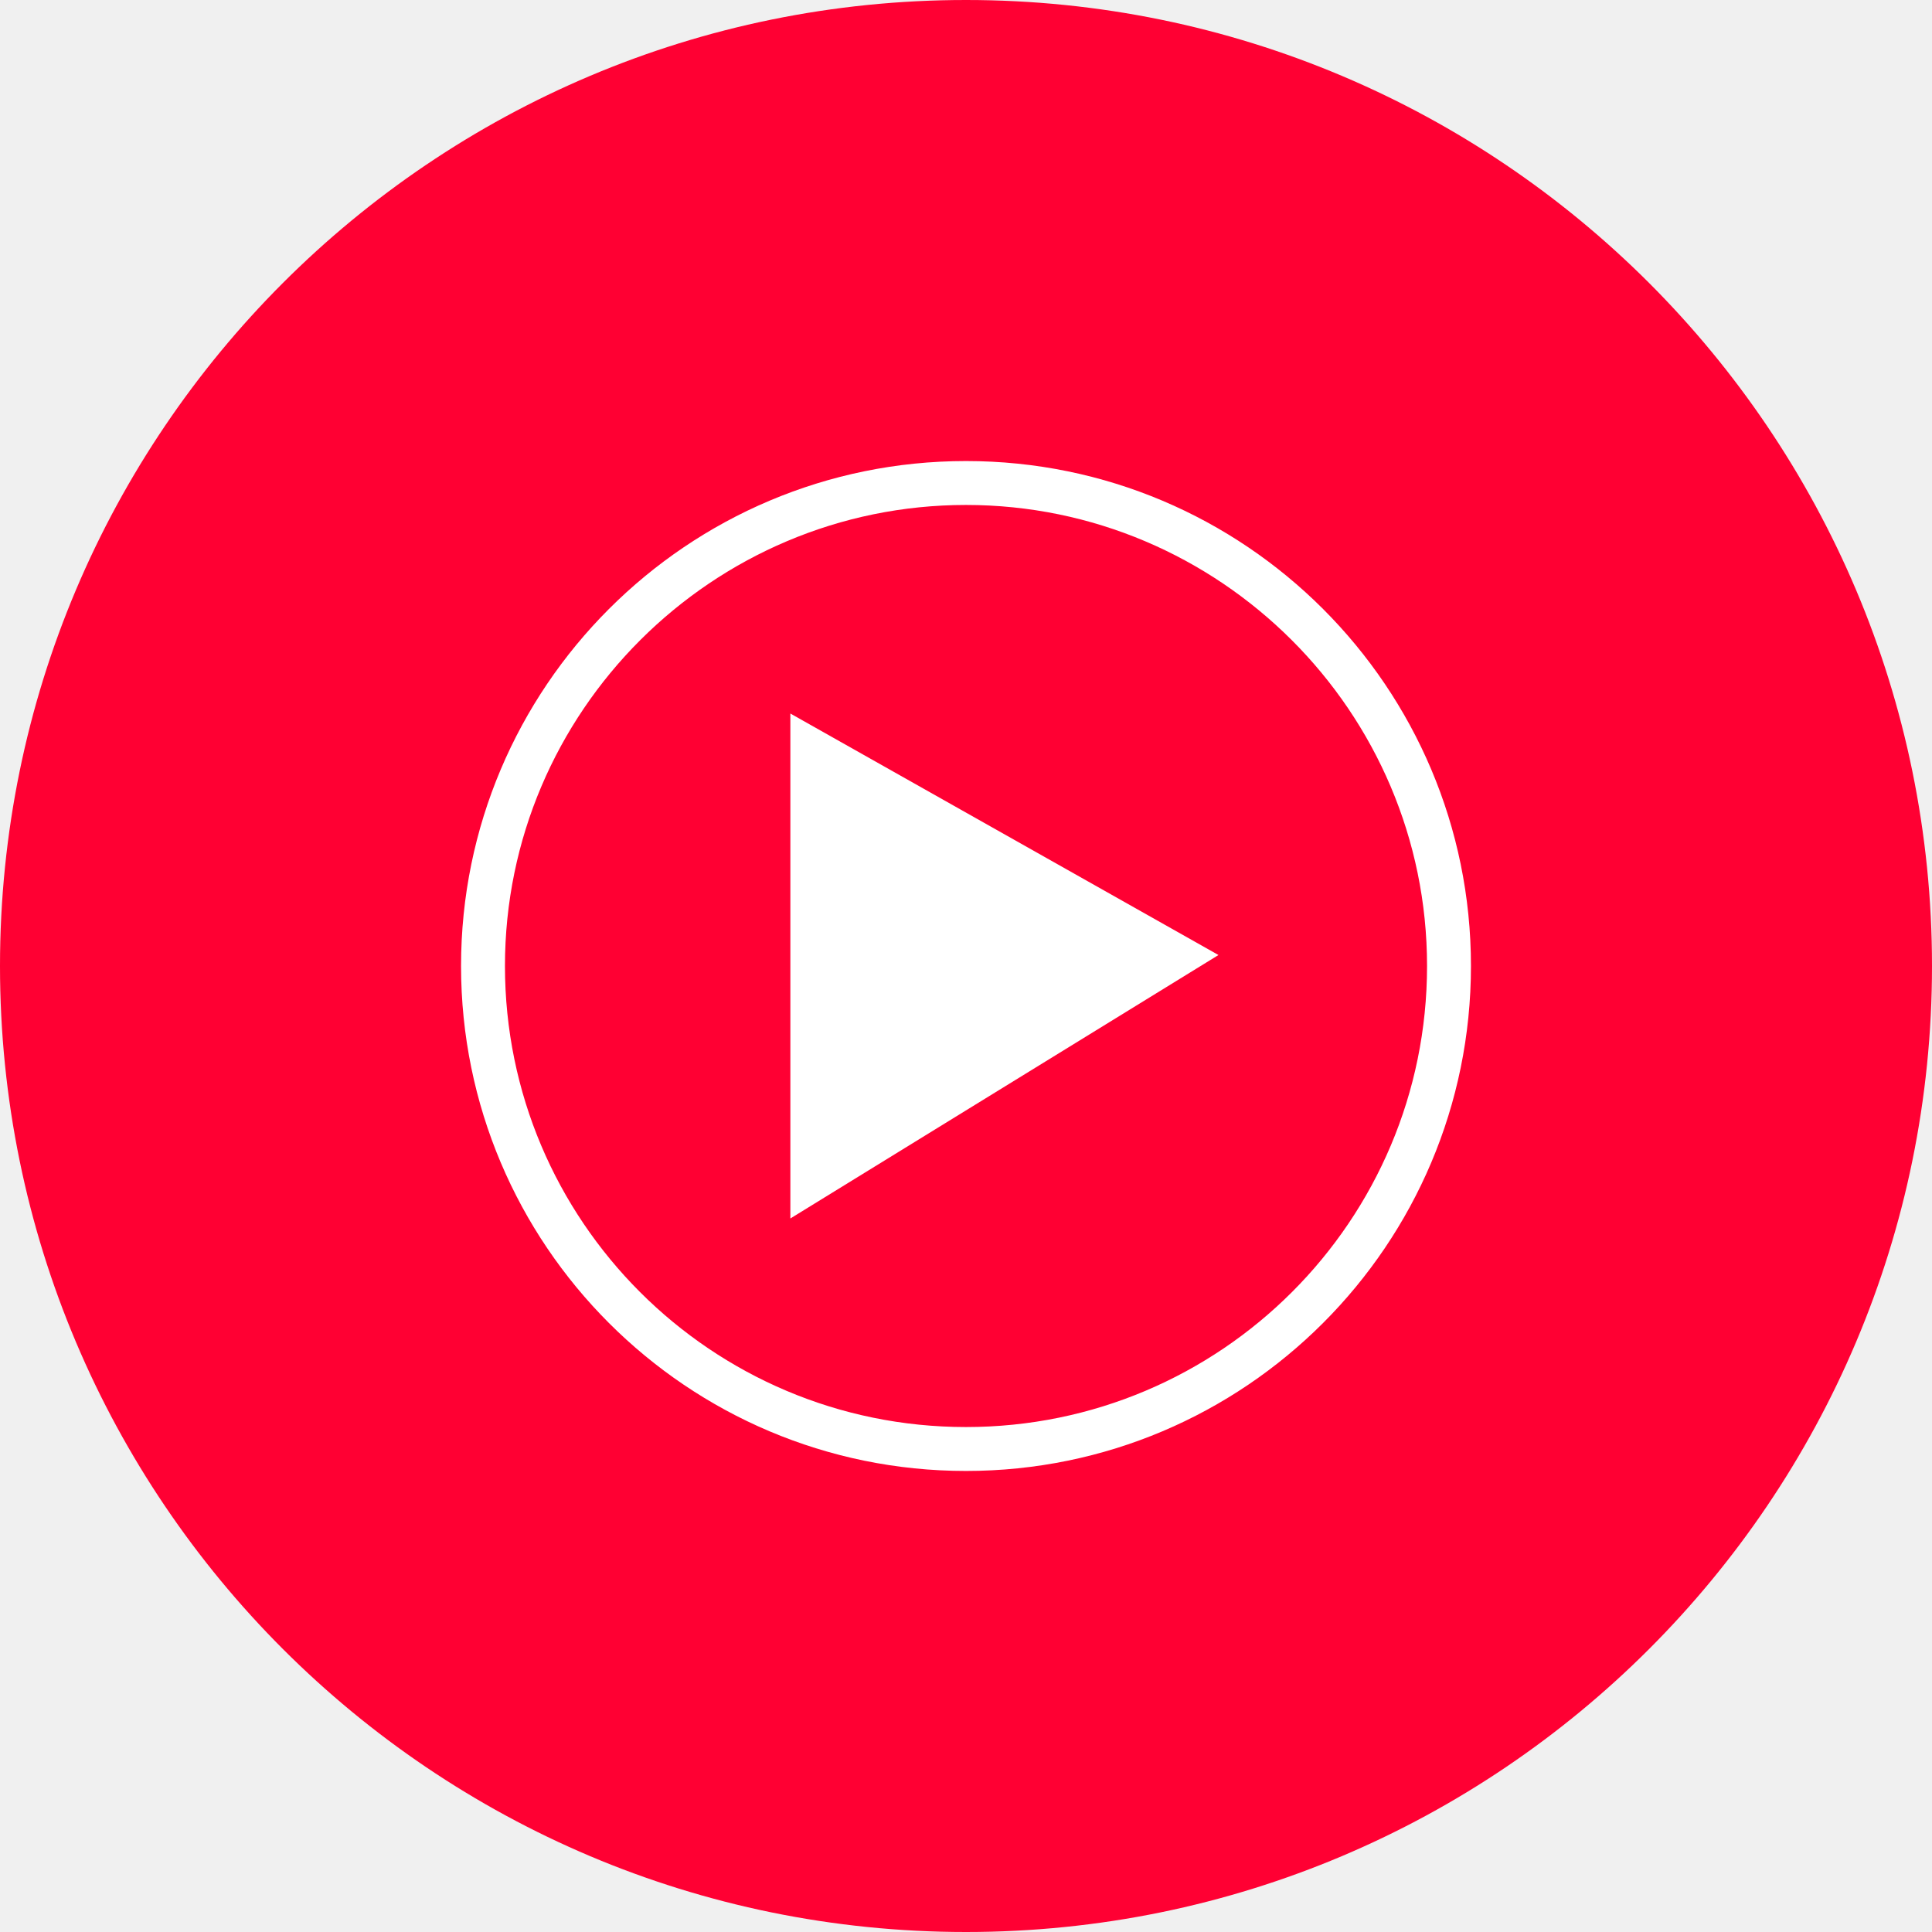
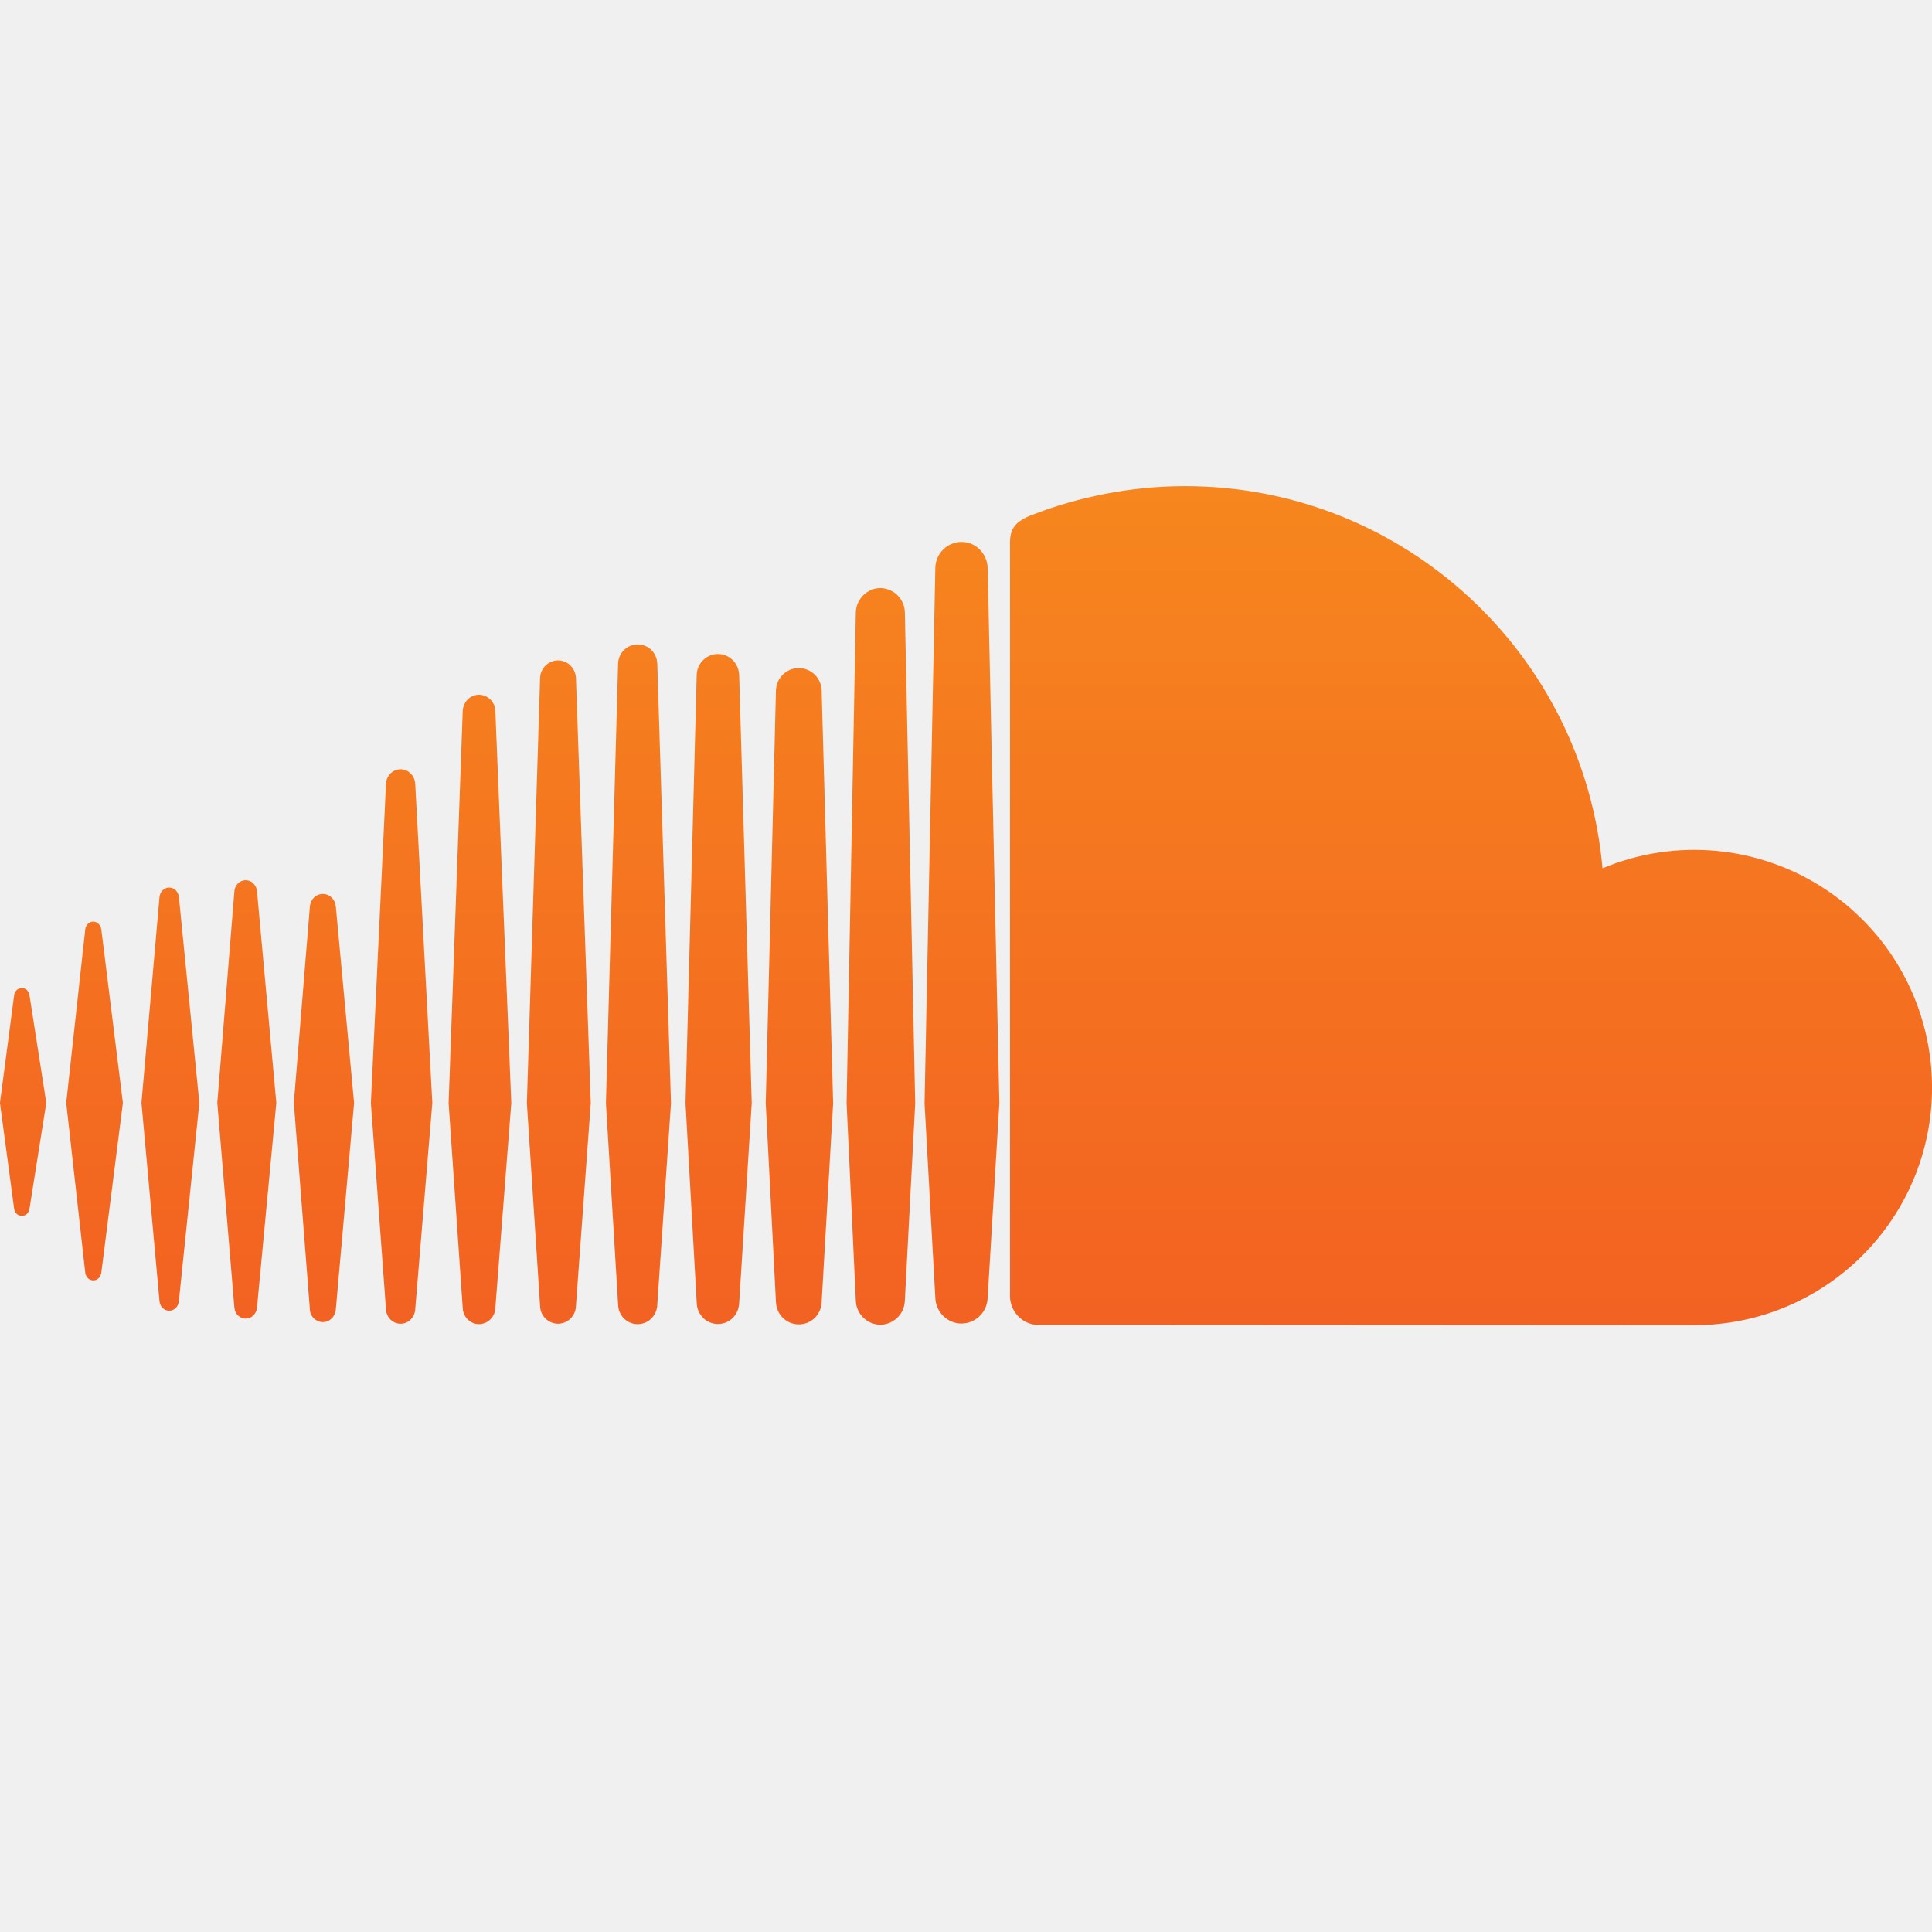
- <svg xmlns="http://www.w3.org/2000/svg" viewBox="0 0 176 176">
-   <circle cx="88" cy="88" r="88" fill="#FF0033" />
-   <path fill="#FFFFFF" d="M88 46c23.1 0 42 18.8 42 42s-18.8 42-42 42-42-18.8-42-42 18.9-42 42-42m0-4c-25.4 0-46 20.6-46 46s20.6 46 46 46 46-20.6 46-46-20.6-46-46-46z" />
-   <polygon fill="#FFFFFF" points="72,111 111,87 72,65" />
+ <svg xmlns="http://www.w3.org/2000/svg" width="64" height="64" viewBox="0 0 64 64">
+   <defs>
+     <linearGradient x1="2041.438" y1="733.806" x2="2041.438" y2="687.777" gradientUnits="userSpaceOnUse" spreadMethod="pad" id="A">
+       <stop offset="0" stop-color="#faa21b" />
+       <stop offset="1" stop-color="#f15623" />
+     </linearGradient>
+   </defs>
+   <path d="M1986.328 716.21c-.475-.183-.602-.373-.606-.74v-19.988c.01-.385.304-.706.68-.744.016-.001 17.345-.01 17.457-.01a6.3 6.3 0 0 1 6.298 6.298 6.3 6.3 0 0 1-8.733 5.809c-.5 5.675-5.26 10.128-11.066 10.128-1.42 0-2.805-.28-4.028-.754m-2.587-1.415l-.285-14.187.285-5.15c.01-.376.316-.686.694-.686a.7.7 0 0 1 .693.691v-.005l.31 5.15-.31 14.188c-.01.38-.316.69-.693.69a.7.7 0 0 1-.694-.693m-2.107-1.178l-.244-13.003c0-.01.244-5.228.244-5.228a.66.66 0 0 1 .65-.644.66.66 0 0 1 .65.647v-.003.003l.274 5.22-.274 13.01a.66.66 0 0 1-.65.646c-.352 0-.643-.3-.65-.647m-6.3-1.363l-.322-11.64.323-5.345c.01-.286.235-.512.518-.512s.51.227.52.514h0v.003l.363 5.34-.363 11.64c-.01.3-.237.516-.52.516a.52.52 0 0 1-.519-.516m2.083-.298l-.296-11.344.297-5.293c.01-.31.254-.558.563-.558s.553.247.562.56v-.003l.333 5.294-.333 11.344c-.01.314-.255.56-.562.56s-.557-.247-.564-.56m-4.15-.08l-.35-11.262.35-5.377a.48.48 0 0 1 .475-.469.48.48 0 0 1 .475.471l.393 5.375-.393 11.263c-.01.264-.22.47-.475.47a.48.48 0 0 1-.475-.472m6.25-.334l-.27-10.93.27-5.26c.01-.335.274-.6.607-.6s.598.264.605.603v-.004l.304 5.26-.304 10.93a.61.61 0 0 1-.605.604c-.333 0-.6-.266-.607-.604m-8.3-.53c0-.001-.374-10.394-.374-10.394l.374-5.433c.01-.238.2-.426.432-.426a.44.44 0 0 1 .432.427l.423 5.432-.423 10.394a.44.44 0 0 1-.432.427c-.232 0-.42-.188-.432-.427m-2.034-1.934l-.4-8.46.4-5.466c.01-.214.18-.382.387-.382s.376.168.388.383h0l.453 5.467-.453 8.46c-.013.214-.183.384-.388.384s-.377-.17-.387-.384m-4.018-2.853l-.452-5.605.452-5.422c.013-.168.142-.294.3-.294s.286.126.3.294l.512 5.422-.512 5.607c-.015.167-.143.294-.3.294s-.288-.128-.3-.296m-1.984-.148c0-.001-.478-5.456-.478-5.456l.478-5.256c.015-.147.122-.252.257-.252s.24.105.256.25l.543 5.257-.542 5.456c-.016.145-.124.25-.257.25s-.243-.107-.257-.25m3.985-.258l-.425-5.2.425-5.467a.35.35 0 0 1 .344-.34c.182 0 .33.146.344.34l.484 5.468-.484 5.202c-.015.19-.16.336-.344.336s-.332-.145-.344-.34m-5.953-.6c0-.001-.504-4.597-.504-4.597l.504-4.497c.015-.12.105-.207.214-.207s.195.084.212.206l.572 4.498-.572 4.597c-.02.122-.106.207-.213.207s-.2-.087-.214-.207m-1.885-1.754l-.374-2.843.374-2.795c.015-.118.1-.2.206-.2s.188.082.204.2l.444 2.796-.444 2.844c-.015.117-.1.2-.204.2s-.192-.082-.206-.2" fill="url(#A)" transform="matrix(1.25 0 0 -1.25 -2448.695 912.3077)" />
</svg>
